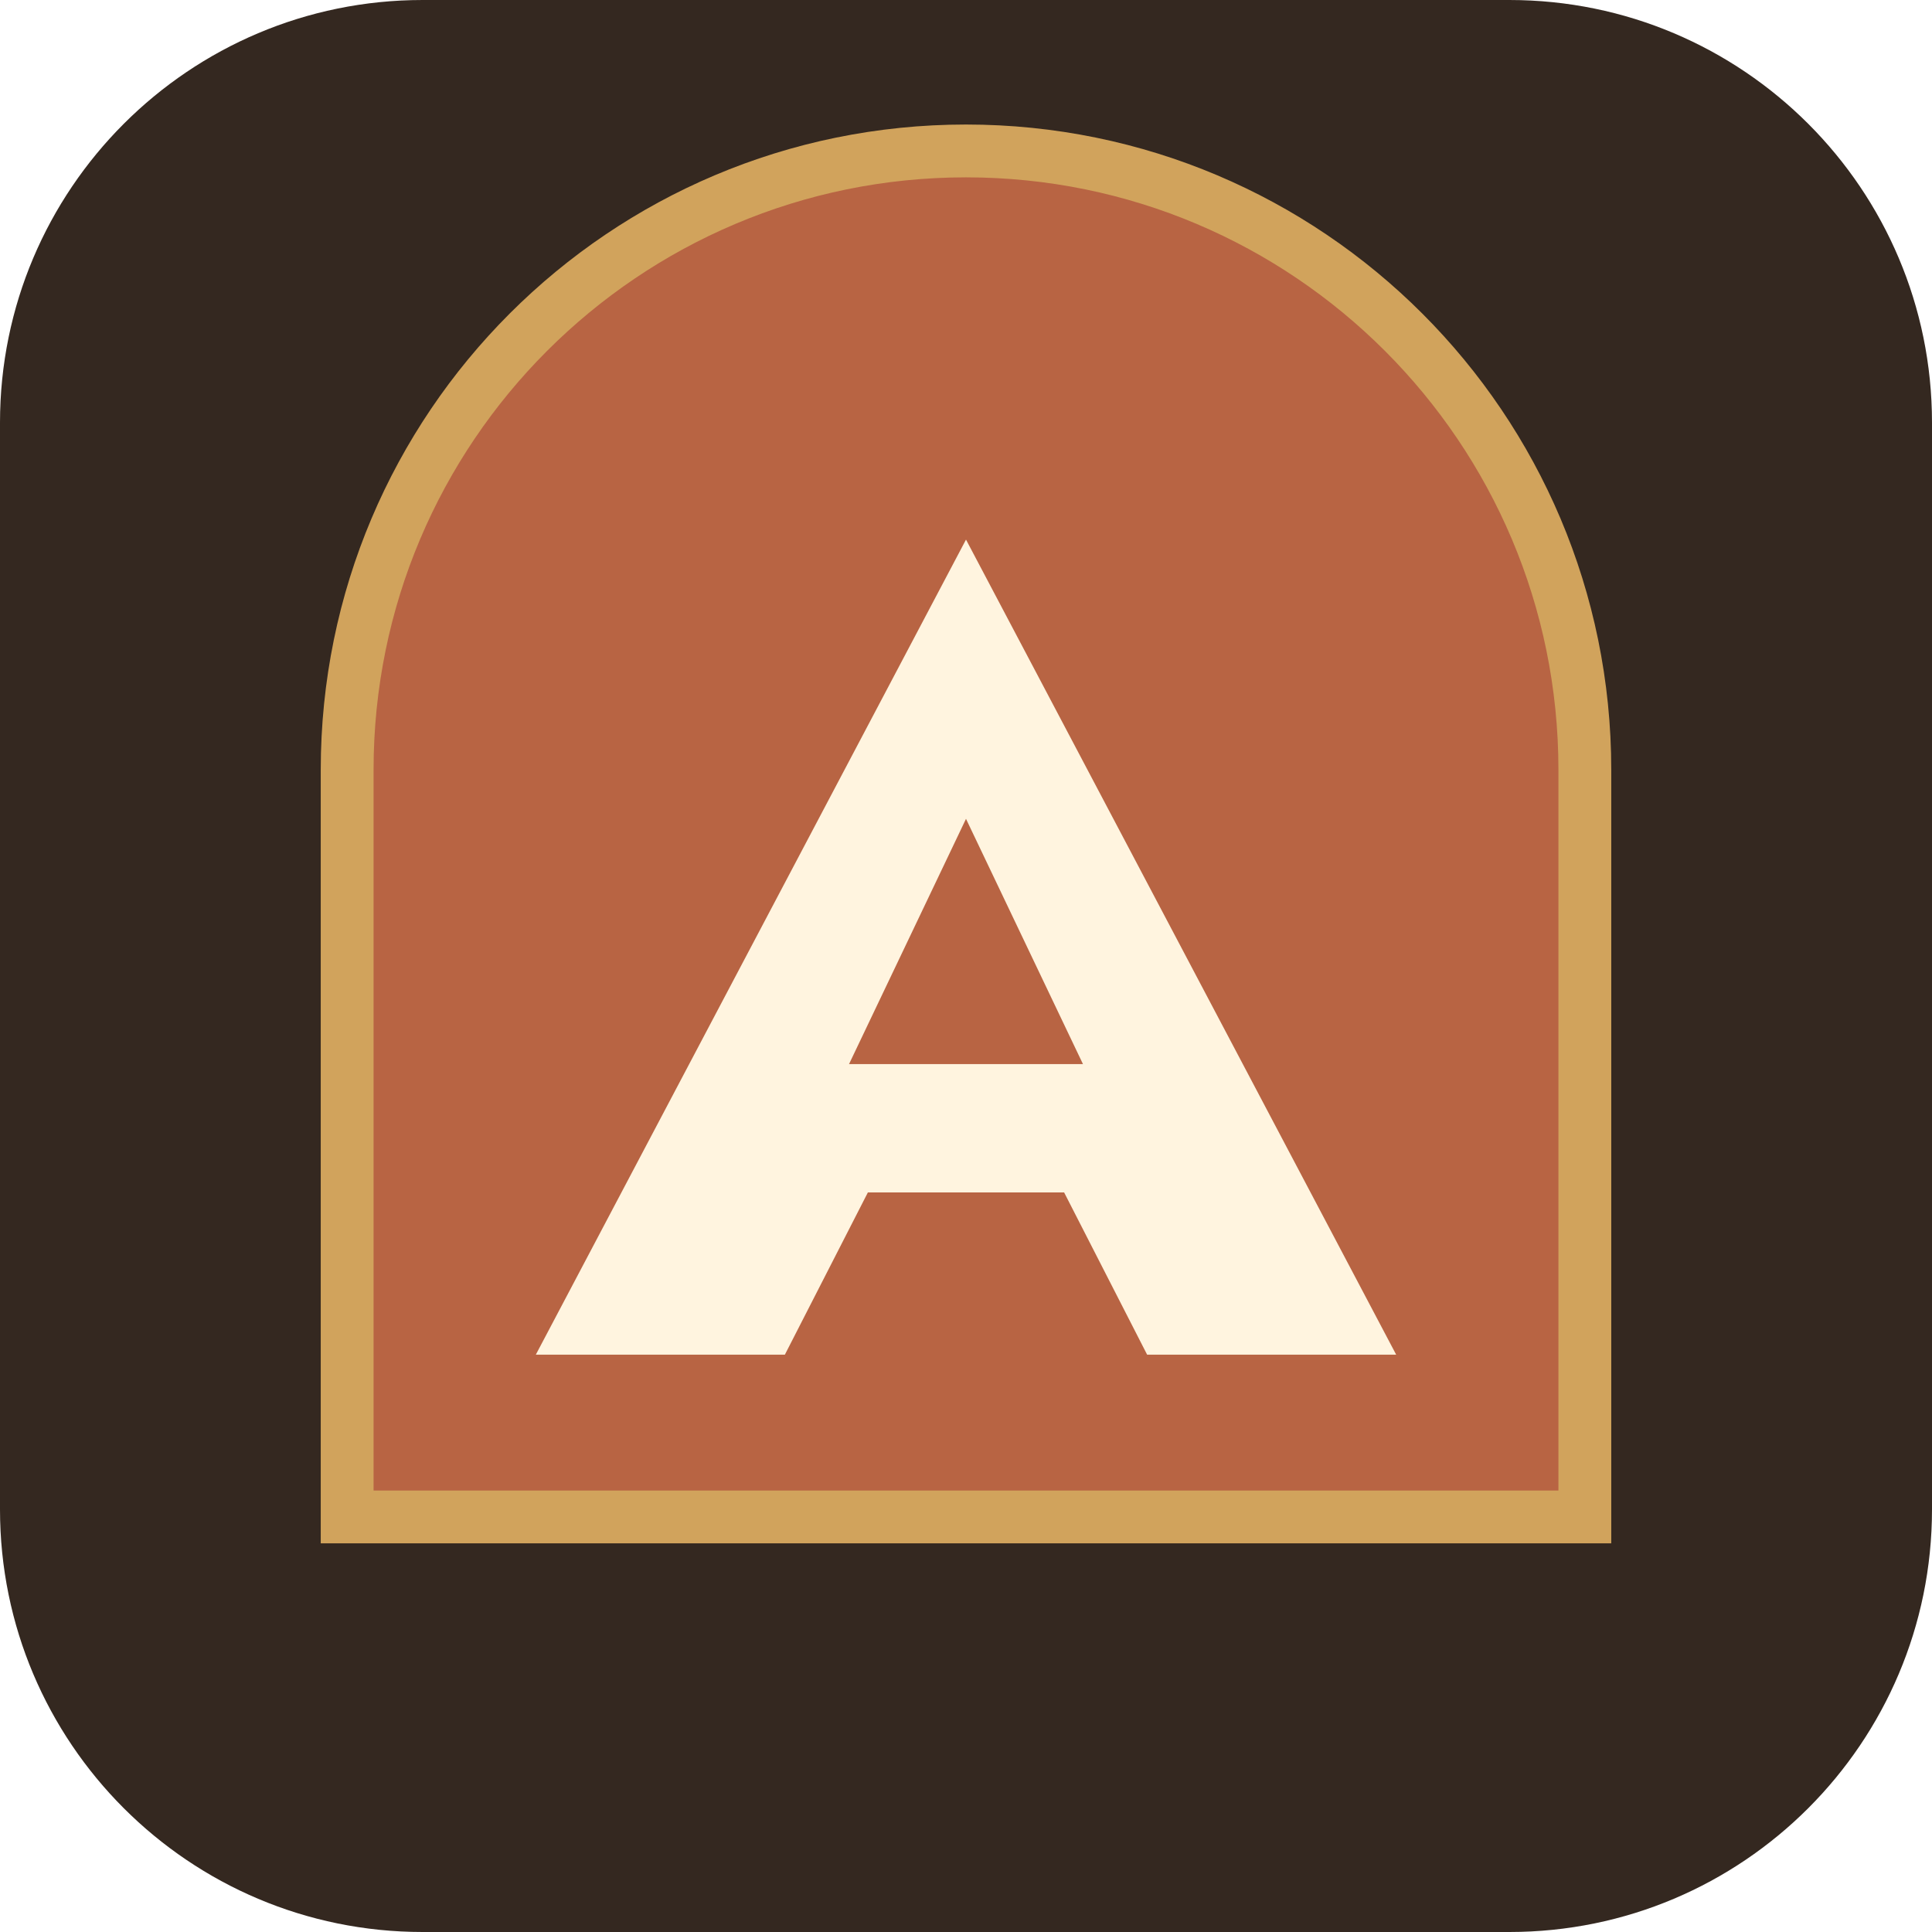
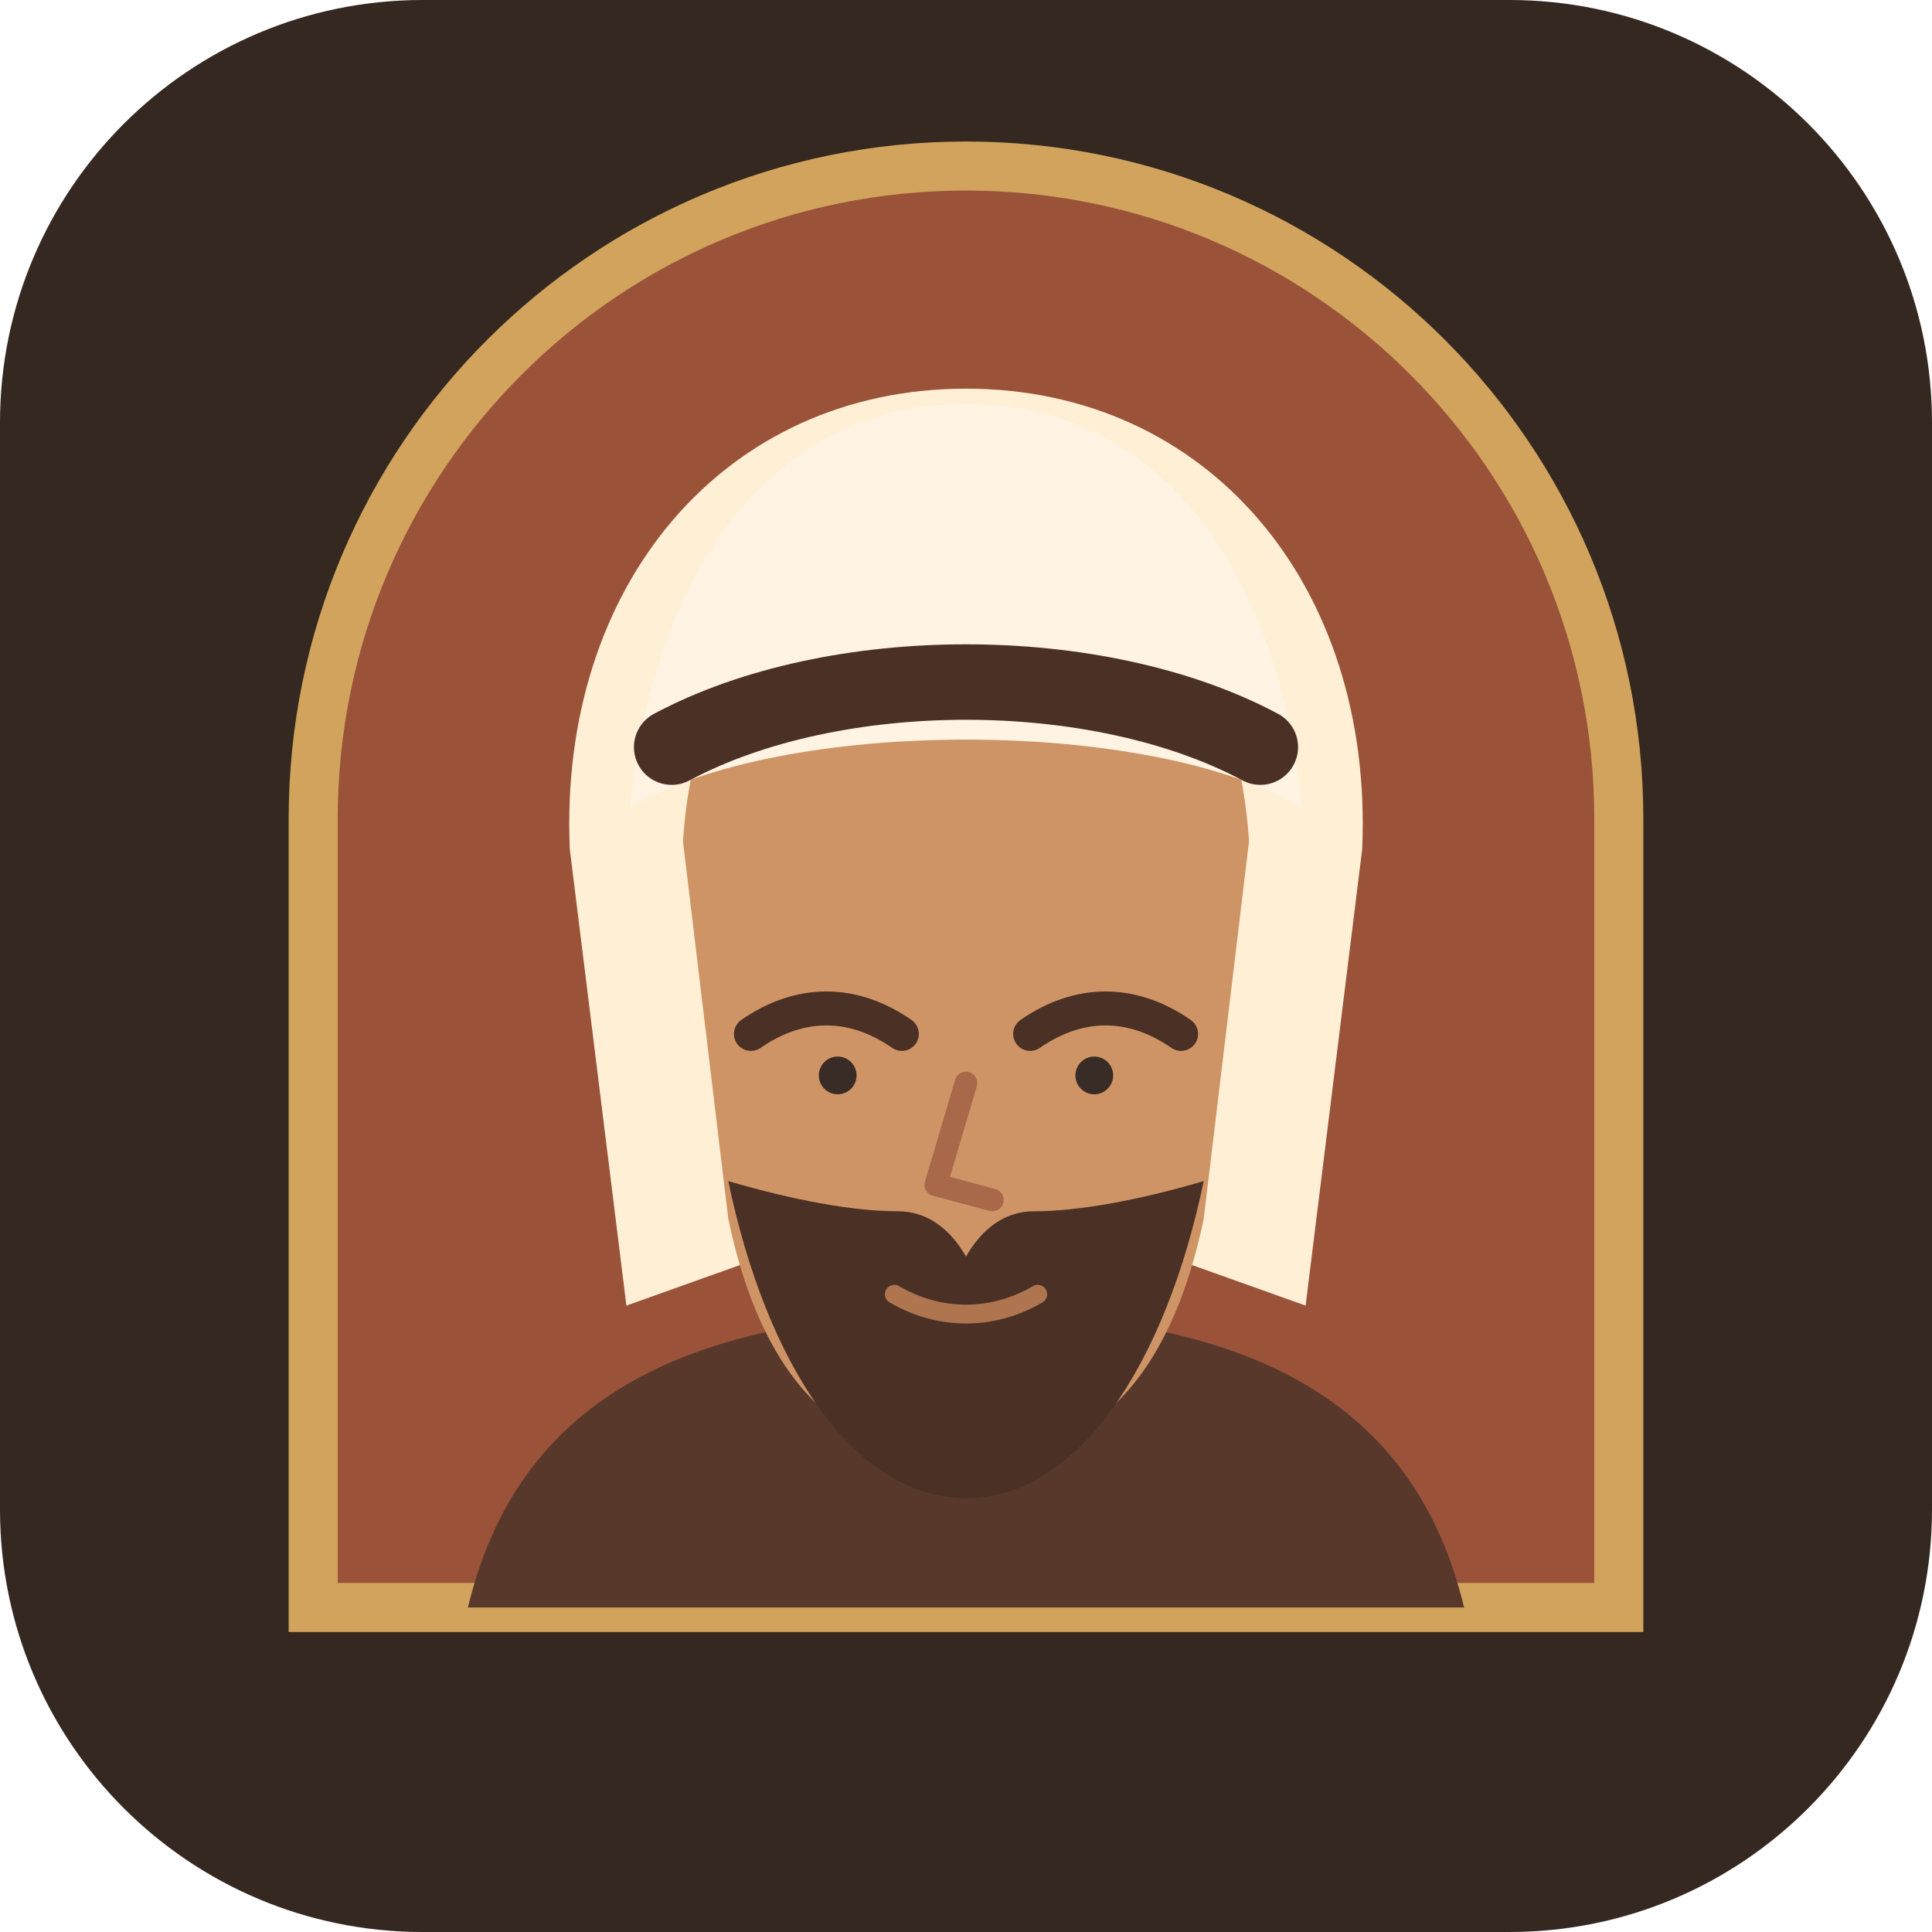
- <svg xmlns="http://www.w3.org/2000/svg" viewBox="0 0 512 512" role="img" aria-label="Abdulaziz">
+ <svg xmlns="http://www.w3.org/2000/svg" viewBox="0 0 512 512" role="img" aria-label="Abdulaziz 인물 로고">
  <rect width="512" height="512" rx="112" fill="#342820" />
-   <path d="M92 402V204a164 164 0 0 1 328 0v198H92z" fill="#b86443" stroke="#d1a35c" stroke-width="14" />
-   <path d="M256 143 370 359h-66l-22-43h-52l-22 43h-66l114-216zm0 74-31 65h62l-31-65z" fill="#fff4df" />
+   <path d="M83 426V217a173 173 0 0 1 346 0v209H83z" fill="#9a5239" stroke="#d1a35c" stroke-width="13" />
+   <path d="M124 426c13-54 56-78 132-78s119 24 132 78H124z" fill="#57382a" />
+   <path d="M151 225c-3-70 41-122 105-122s108 52 105 122l-15 121-42-15-48-29-48 29-42 15-15-121z" fill="#fff0d5" />
+   <path d="M181 223c3-48 31-87 75-87s72 39 75 87l-12 100c-9 43-30 64-63 64s-54-21-63-64l-12-100z" fill="#cf9465" />
+   <path d="M167 214c7-69 42-107 89-107s82 38 89 107c-40-24-138-24-178 0z" fill="#fff4e3" />
+   <path d="M178 198c43-23 113-23 156 0" fill="none" stroke="#4b3026" stroke-width="20" stroke-linecap="round" />
+   <path d="M199 274c13-9 27-9 40 0m34 0c13-9 27-9 40 0" fill="none" stroke="#4b3026" stroke-width="9" stroke-linecap="round" />
+   <circle cx="222" cy="285" r="5" fill="#392b25" />
+   <circle cx="290" cy="285" r="5" fill="#392b25" />
+   <path d="M256 287l-8 27 15 4" fill="none" stroke="#a96849" stroke-width="6" stroke-linecap="round" stroke-linejoin="round" />
+   <path d="M193 313c10 48 33 84 63 84s53-36 63-84c-17 5-33 8-45 8-8 0-14 5-18 12-4-7-10-12-18-12-12 0-28-3-45-8z" fill="#4b3026" />
+   <path d="M237 343c12 7 26 7 38 0" fill="none" stroke="#ae754e" stroke-width="5" stroke-linecap="round" />
</svg>
